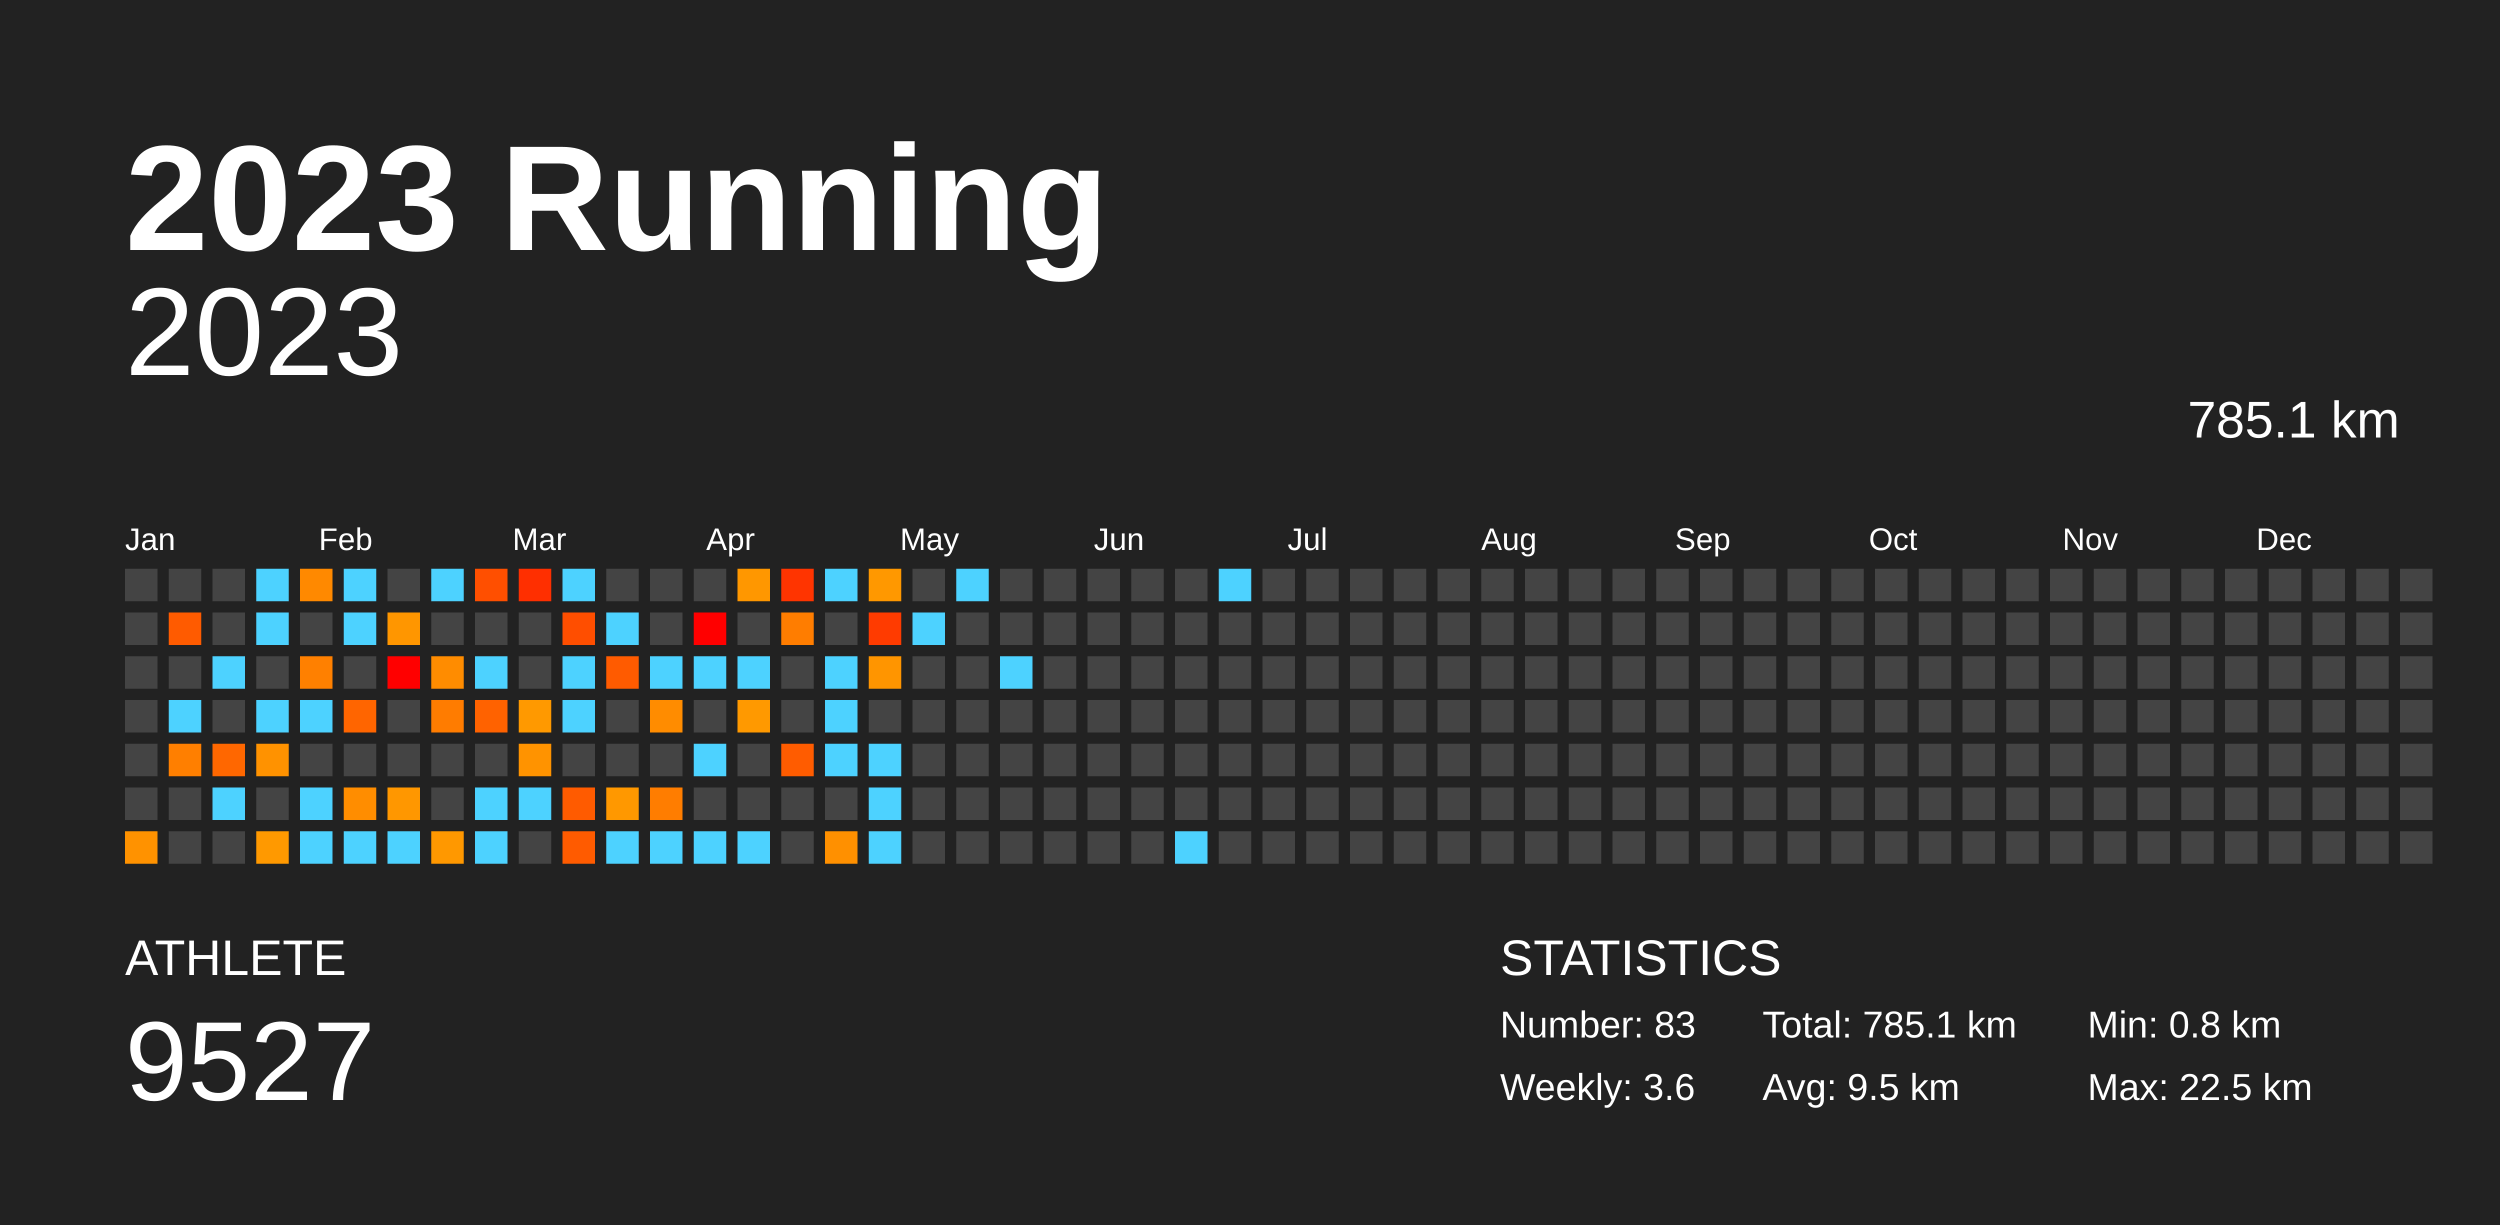
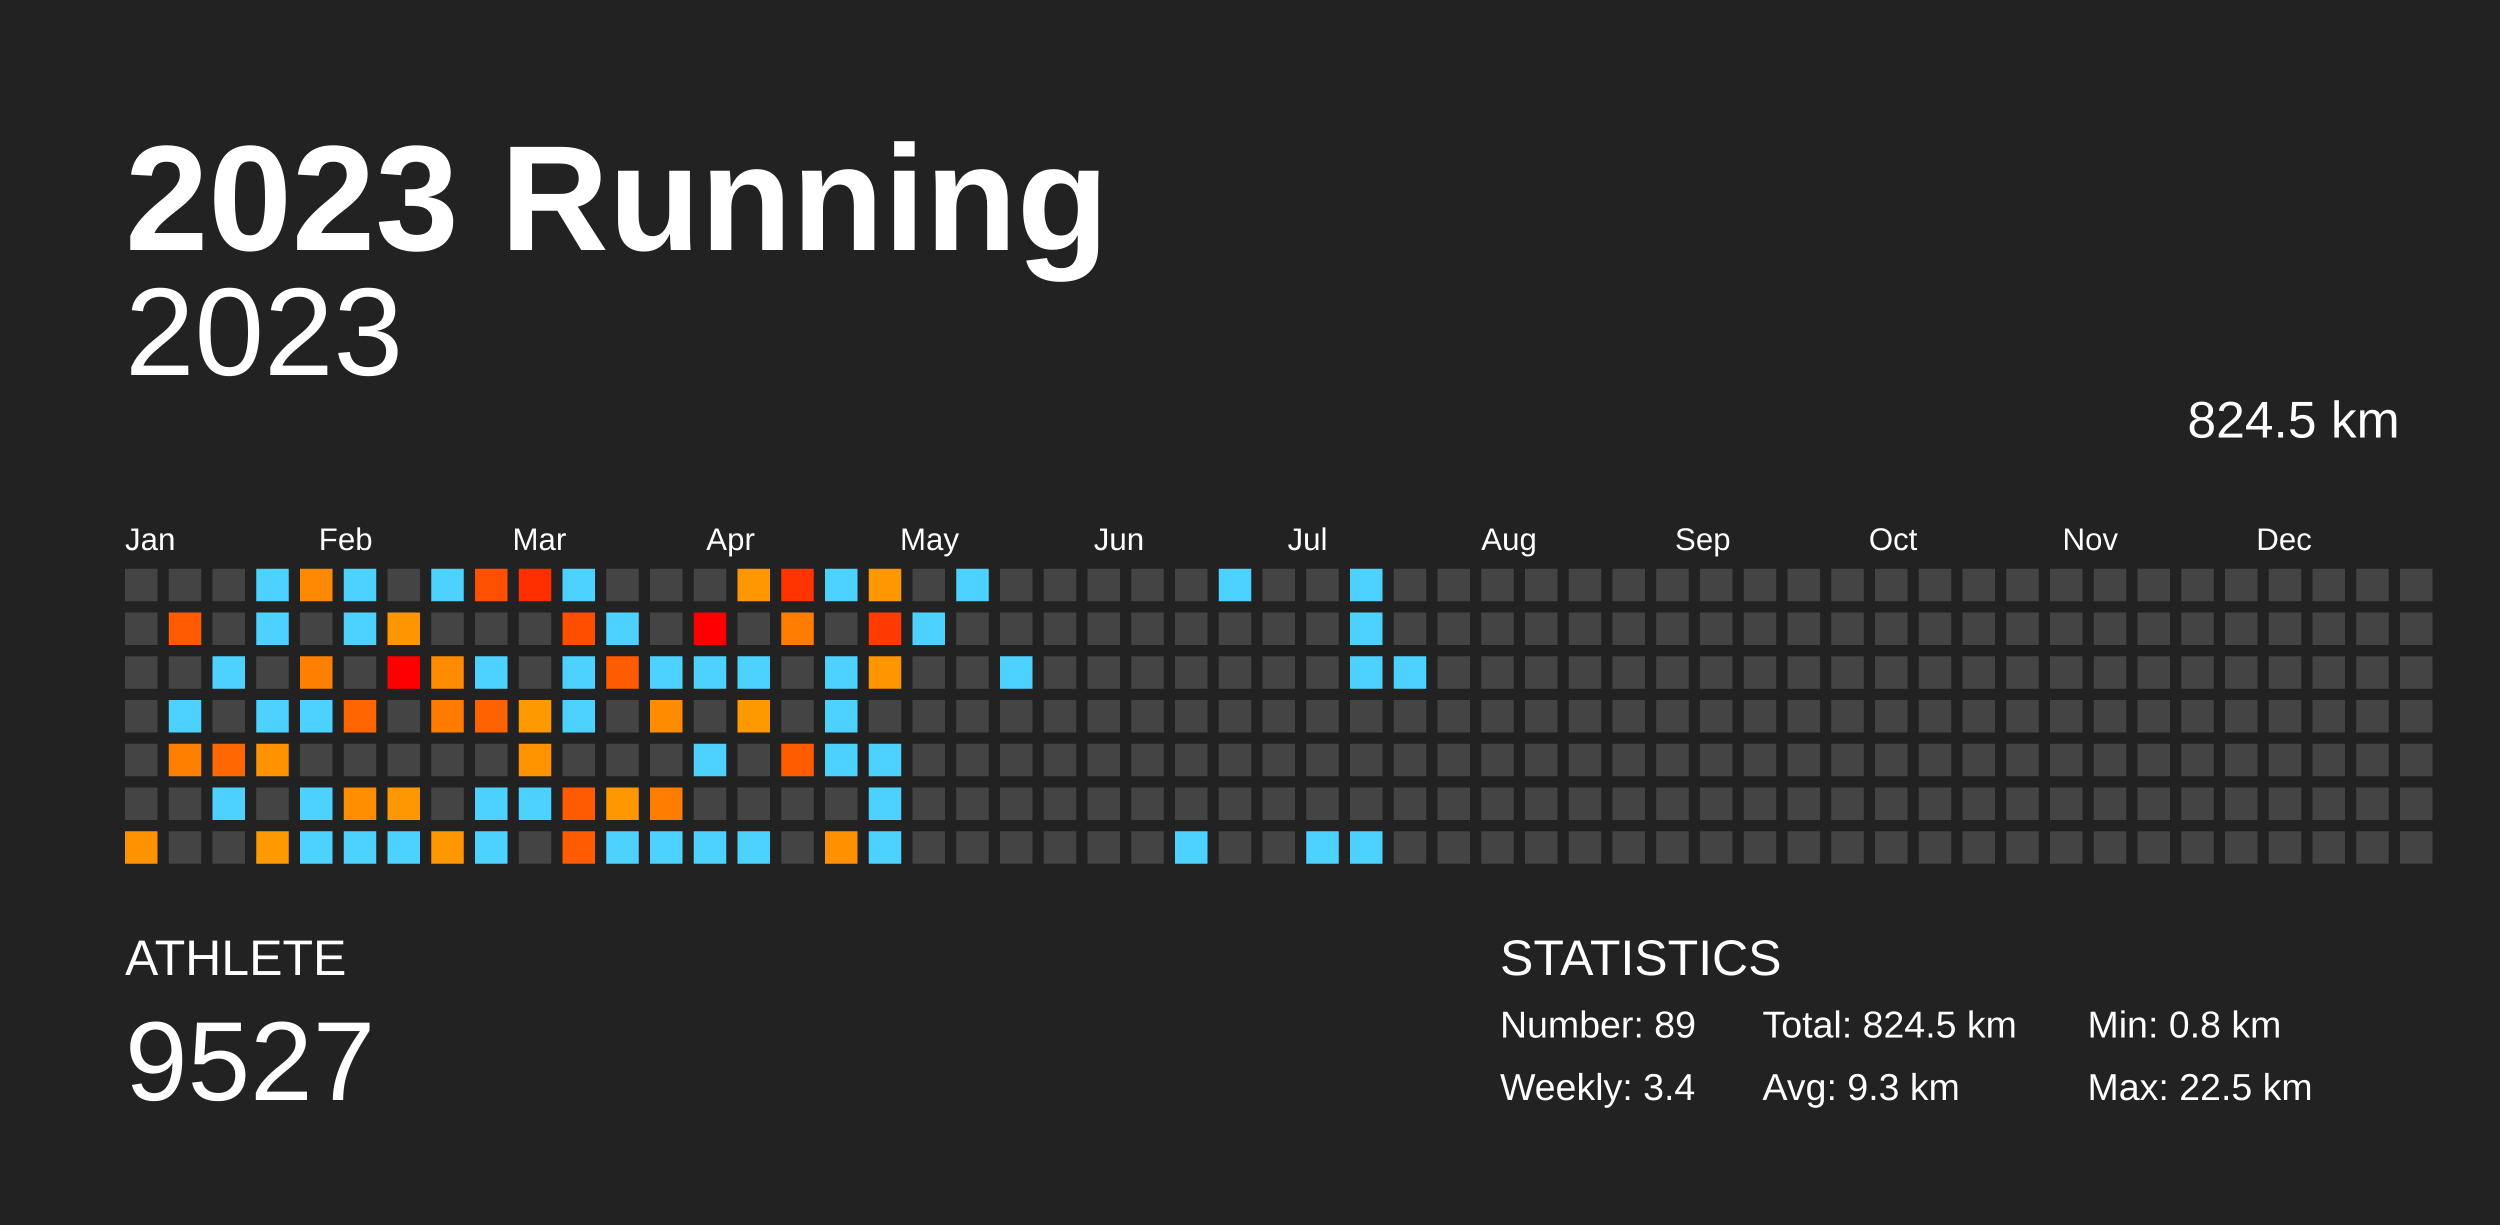
<svg xmlns="http://www.w3.org/2000/svg" baseProfile="full" height="98mm" version="1.1" viewBox="0,0,200,98" width="200mm">
  <defs />
  <rect fill="#222222" height="98" width="200" x="0" y="0" />
  <text fill="#FFFFFF" style="font-size:12px; font-family:Arial; font-weight:bold;" x="10" y="20">2023 Running</text>
  <text fill="#FFFFFF" style="font-size:4px; font-family:Arial" x="10" y="78">ATHLETE</text>
  <text fill="#FFFFFF" style="font-size:9px; font-family:Arial" x="10" y="88">9527</text>
  <text fill="#FFFFFF" style="font-size:4px; font-family:Arial" x="120" y="78">STATISTICS</text>
-   <text fill="#FFFFFF" style="font-size:3px; font-family:Arial" x="120" y="83">Number: 83</text>
-   <text fill="#FFFFFF" style="font-size:3px; font-family:Arial" x="120" y="88">Weekly: 3.6</text>
-   <text fill="#FFFFFF" style="font-size:3px; font-family:Arial" x="141" y="83">Total: 785.1 km</text>
-   <text fill="#FFFFFF" style="font-size:3px; font-family:Arial" x="141" y="88">Avg: 9.5 km</text>
+   <text fill="#FFFFFF" style="font-size:3px; font-family:Arial" x="120" y="83">Number: 89</text>
+   <text fill="#FFFFFF" style="font-size:3px; font-family:Arial" x="120" y="88">Weekly: 3.4</text>
+   <text fill="#FFFFFF" style="font-size:3px; font-family:Arial" x="141" y="83">Total: 824.5 km</text>
+   <text fill="#FFFFFF" style="font-size:3px; font-family:Arial" x="141" y="88">Avg: 9.3 km</text>
  <text fill="#FFFFFF" style="font-size:3px; font-family:Arial" x="167" y="83">Min: 0.8 km</text>
  <text fill="#FFFFFF" style="font-size:3px; font-family:Arial" x="167" y="88">Max: 22.5 km</text>
  <text alignment-baseline="hanging" fill="#FFFFFF" style="font-size:10.0px; font-family:Arial;" x="10" y="30">2023</text>
-   <text alignment-baseline="hanging" fill="#FFFFFF" style="font-size:4.125px; font-family:Arial;" x="175" y="35">785.1 km</text>
+   <text alignment-baseline="hanging" fill="#FFFFFF" style="font-size:4.125px; font-family:Arial;" x="175" y="35">824.5 km</text>
  <text fill="#FFFFFF" style="font-size:2.5px; font-family:Arial" x="10.0" y="44">Jan</text>
  <text fill="#FFFFFF" style="font-size:2.5px; font-family:Arial" x="25.5" y="44">Feb</text>
  <text fill="#FFFFFF" style="font-size:2.5px; font-family:Arial" x="41.0" y="44">Mar</text>
  <text fill="#FFFFFF" style="font-size:2.5px; font-family:Arial" x="56.5" y="44">Apr</text>
  <text fill="#FFFFFF" style="font-size:2.5px; font-family:Arial" x="72.0" y="44">May</text>
  <text fill="#FFFFFF" style="font-size:2.5px; font-family:Arial" x="87.5" y="44">Jun</text>
  <text fill="#FFFFFF" style="font-size:2.5px; font-family:Arial" x="103.0" y="44">Jul</text>
  <text fill="#FFFFFF" style="font-size:2.5px; font-family:Arial" x="118.5" y="44">Aug</text>
  <text fill="#FFFFFF" style="font-size:2.5px; font-family:Arial" x="134.0" y="44">Sep</text>
  <text fill="#FFFFFF" style="font-size:2.5px; font-family:Arial" x="149.5" y="44">Oct</text>
  <text fill="#FFFFFF" style="font-size:2.5px; font-family:Arial" x="165.0" y="44">Nov</text>
  <text fill="#FFFFFF" style="font-size:2.5px; font-family:Arial" x="180.5" y="44">Dec</text>
  <rect fill="#444444" height="2.6" width="2.6" x="10.0" y="45.5" />
  <rect fill="#444444" height="2.6" width="2.6" x="10.0" y="49.0" />
  <rect fill="#444444" height="2.6" width="2.6" x="10.0" y="52.5" />
  <rect fill="#444444" height="2.6" width="2.6" x="10.0" y="56.0" />
  <rect fill="#444444" height="2.6" width="2.6" x="10.0" y="59.5" />
  <rect fill="#444444" height="2.6" width="2.6" x="10.0" y="63.0" />
  <rect fill="#ff9200" height="2.6" width="2.6" x="10.0" y="66.5" />
  <rect fill="#444444" height="2.6" width="2.6" x="13.5" y="45.5" />
  <rect fill="#ff5b00" height="2.6" width="2.6" x="13.5" y="49.0" />
  <rect fill="#444444" height="2.6" width="2.6" x="13.5" y="52.5" />
  <rect fill="#4dd2ff" height="2.6" width="2.6" x="13.5" y="56.0" />
  <rect fill="#ff7f00" height="2.6" width="2.6" x="13.5" y="59.5" />
  <rect fill="#444444" height="2.6" width="2.6" x="13.5" y="63.0" />
  <rect fill="#444444" height="2.6" width="2.6" x="13.5" y="66.5" />
  <rect fill="#444444" height="2.6" width="2.6" x="17.0" y="45.5" />
  <rect fill="#444444" height="2.6" width="2.6" x="17.0" y="49.0" />
  <rect fill="#4dd2ff" height="2.6" width="2.6" x="17.0" y="52.5" />
  <rect fill="#444444" height="2.6" width="2.6" x="17.0" y="56.0" />
  <rect fill="#ff6700" height="2.6" width="2.6" x="17.0" y="59.5" />
  <rect fill="#4dd2ff" height="2.6" width="2.6" x="17.0" y="63.0" />
  <rect fill="#444444" height="2.6" width="2.6" x="17.0" y="66.5" />
  <rect fill="#4dd2ff" height="2.6" width="2.6" x="20.5" y="45.5" />
  <rect fill="#4dd2ff" height="2.6" width="2.6" x="20.5" y="49.0" />
  <rect fill="#444444" height="2.6" width="2.6" x="20.5" y="52.5" />
  <rect fill="#4dd2ff" height="2.6" width="2.6" x="20.5" y="56.0" />
  <rect fill="#ff9200" height="2.6" width="2.6" x="20.5" y="59.5" />
  <rect fill="#444444" height="2.6" width="2.6" x="20.5" y="63.0" />
  <rect fill="#ff9900" height="2.6" width="2.6" x="20.5" y="66.5" />
  <rect fill="#ff8900" height="2.6" width="2.6" x="24.0" y="45.5" />
  <rect fill="#444444" height="2.6" width="2.6" x="24.0" y="49.0" />
  <rect fill="#ff8000" height="2.6" width="2.6" x="24.0" y="52.5" />
  <rect fill="#4dd2ff" height="2.6" width="2.6" x="24.0" y="56.0" />
  <rect fill="#444444" height="2.6" width="2.6" x="24.0" y="59.5" />
  <rect fill="#4dd2ff" height="2.6" width="2.6" x="24.0" y="63.0" />
  <rect fill="#4dd2ff" height="2.6" width="2.6" x="24.0" y="66.5" />
  <rect fill="#4dd2ff" height="2.6" width="2.6" x="27.5" y="45.5" />
  <rect fill="#4dd2ff" height="2.6" width="2.6" x="27.5" y="49.0" />
  <rect fill="#444444" height="2.6" width="2.6" x="27.5" y="52.5" />
  <rect fill="#ff6500" height="2.6" width="2.6" x="27.5" y="56.0" />
  <rect fill="#444444" height="2.6" width="2.6" x="27.5" y="59.5" />
  <rect fill="#ff8d00" height="2.6" width="2.6" x="27.5" y="63.0" />
  <rect fill="#4dd2ff" height="2.6" width="2.6" x="27.5" y="66.5" />
  <rect fill="#444444" height="2.6" width="2.6" x="31.0" y="45.5" />
  <rect fill="#ff9600" height="2.6" width="2.6" x="31.0" y="49.0" />
  <rect fill="red" height="2.6" width="2.6" x="31.0" y="52.5" />
  <rect fill="#444444" height="2.6" width="2.6" x="31.0" y="56.0" />
  <rect fill="#444444" height="2.6" width="2.6" x="31.0" y="59.5" />
  <rect fill="#ff9700" height="2.6" width="2.6" x="31.0" y="63.0" />
  <rect fill="#4dd2ff" height="2.6" width="2.6" x="31.0" y="66.5" />
  <rect fill="#4dd2ff" height="2.6" width="2.6" x="34.5" y="45.5" />
  <rect fill="#444444" height="2.6" width="2.6" x="34.5" y="49.0" />
  <rect fill="#ff8c00" height="2.6" width="2.6" x="34.5" y="52.5" />
  <rect fill="#ff7c00" height="2.6" width="2.6" x="34.5" y="56.0" />
  <rect fill="#444444" height="2.6" width="2.6" x="34.5" y="59.5" />
  <rect fill="#444444" height="2.6" width="2.6" x="34.5" y="63.0" />
  <rect fill="#ff9800" height="2.6" width="2.6" x="34.5" y="66.5" />
  <rect fill="#ff4f00" height="2.6" width="2.6" x="38.0" y="45.5" />
  <rect fill="#444444" height="2.6" width="2.6" x="38.0" y="49.0" />
  <rect fill="#4dd2ff" height="2.6" width="2.6" x="38.0" y="52.5" />
  <rect fill="#ff6200" height="2.6" width="2.6" x="38.0" y="56.0" />
  <rect fill="#444444" height="2.6" width="2.6" x="38.0" y="59.5" />
  <rect fill="#4dd2ff" height="2.6" width="2.6" x="38.0" y="63.0" />
  <rect fill="#4dd2ff" height="2.6" width="2.6" x="38.0" y="66.5" />
  <rect fill="#ff2f00" height="2.6" width="2.6" x="41.5" y="45.5" />
  <rect fill="#444444" height="2.6" width="2.6" x="41.5" y="49.0" />
  <rect fill="#444444" height="2.6" width="2.6" x="41.5" y="52.5" />
  <rect fill="#ff9900" height="2.6" width="2.6" x="41.5" y="56.0" />
  <rect fill="#ff9300" height="2.6" width="2.6" x="41.5" y="59.5" />
  <rect fill="#4dd2ff" height="2.6" width="2.6" x="41.5" y="63.0" />
  <rect fill="#444444" height="2.6" width="2.6" x="41.5" y="66.5" />
  <rect fill="#4dd2ff" height="2.6" width="2.6" x="45.0" y="45.5" />
  <rect fill="#ff4e00" height="2.6" width="2.6" x="45.0" y="49.0" />
  <rect fill="#4dd2ff" height="2.6" width="2.6" x="45.0" y="52.5" />
  <rect fill="#4dd2ff" height="2.6" width="2.6" x="45.0" y="56.0" />
  <rect fill="#444444" height="2.6" width="2.6" x="45.0" y="59.5" />
  <rect fill="#ff5b00" height="2.6" width="2.6" x="45.0" y="63.0" />
  <rect fill="#ff5b00" height="2.6" width="2.6" x="45.0" y="66.5" />
  <rect fill="#444444" height="2.6" width="2.6" x="48.5" y="45.5" />
  <rect fill="#4dd2ff" height="2.6" width="2.6" x="48.5" y="49.0" />
  <rect fill="#ff5b00" height="2.6" width="2.6" x="48.5" y="52.5" />
  <rect fill="#444444" height="2.6" width="2.6" x="48.5" y="56.0" />
  <rect fill="#444444" height="2.6" width="2.6" x="48.5" y="59.5" />
  <rect fill="#ff9800" height="2.6" width="2.6" x="48.5" y="63.0" />
  <rect fill="#4dd2ff" height="2.6" width="2.6" x="48.5" y="66.5" />
  <rect fill="#444444" height="2.6" width="2.6" x="52.0" y="45.5" />
  <rect fill="#444444" height="2.6" width="2.6" x="52.0" y="49.0" />
  <rect fill="#4dd2ff" height="2.6" width="2.6" x="52.0" y="52.5" />
  <rect fill="#ff8c00" height="2.6" width="2.6" x="52.0" y="56.0" />
  <rect fill="#444444" height="2.6" width="2.6" x="52.0" y="59.5" />
  <rect fill="#ff7d00" height="2.6" width="2.6" x="52.0" y="63.0" />
  <rect fill="#4dd2ff" height="2.6" width="2.6" x="52.0" y="66.5" />
  <rect fill="#444444" height="2.6" width="2.6" x="55.5" y="45.5" />
  <rect fill="red" height="2.6" width="2.6" x="55.5" y="49.0" />
  <rect fill="#4dd2ff" height="2.6" width="2.6" x="55.5" y="52.5" />
  <rect fill="#444444" height="2.6" width="2.6" x="55.5" y="56.0" />
  <rect fill="#4dd2ff" height="2.6" width="2.6" x="55.5" y="59.5" />
  <rect fill="#444444" height="2.6" width="2.6" x="55.5" y="63.0" />
  <rect fill="#4dd2ff" height="2.6" width="2.6" x="55.5" y="66.5" />
  <rect fill="#ff9700" height="2.6" width="2.6" x="59.0" y="45.5" />
  <rect fill="#444444" height="2.6" width="2.6" x="59.0" y="49.0" />
  <rect fill="#4dd2ff" height="2.6" width="2.6" x="59.0" y="52.5" />
  <rect fill="#ff9900" height="2.6" width="2.6" x="59.0" y="56.0" />
  <rect fill="#444444" height="2.6" width="2.6" x="59.0" y="59.5" />
  <rect fill="#444444" height="2.6" width="2.6" x="59.0" y="63.0" />
  <rect fill="#4dd2ff" height="2.6" width="2.6" x="59.0" y="66.5" />
  <rect fill="#ff3400" height="2.6" width="2.6" x="62.5" y="45.5" />
  <rect fill="#ff7d00" height="2.6" width="2.6" x="62.5" y="49.0" />
  <rect fill="#444444" height="2.6" width="2.6" x="62.5" y="52.5" />
  <rect fill="#444444" height="2.6" width="2.6" x="62.5" y="56.0" />
  <rect fill="#ff5c00" height="2.6" width="2.6" x="62.5" y="59.5" />
  <rect fill="#444444" height="2.6" width="2.6" x="62.5" y="63.0" />
  <rect fill="#444444" height="2.6" width="2.6" x="62.5" y="66.5" />
  <rect fill="#4dd2ff" height="2.6" width="2.6" x="66.0" y="45.5" />
  <rect fill="#444444" height="2.6" width="2.6" x="66.0" y="49.0" />
  <rect fill="#4dd2ff" height="2.6" width="2.6" x="66.0" y="52.5" />
  <rect fill="#4dd2ff" height="2.6" width="2.6" x="66.0" y="56.0" />
  <rect fill="#4dd2ff" height="2.6" width="2.6" x="66.0" y="59.5" />
  <rect fill="#444444" height="2.6" width="2.6" x="66.0" y="63.0" />
  <rect fill="#ff9000" height="2.6" width="2.6" x="66.0" y="66.5" />
  <rect fill="#ff9800" height="2.6" width="2.6" x="69.5" y="45.5" />
  <rect fill="#ff3b00" height="2.6" width="2.6" x="69.5" y="49.0" />
  <rect fill="#ff9500" height="2.6" width="2.6" x="69.5" y="52.5" />
  <rect fill="#444444" height="2.6" width="2.6" x="69.5" y="56.0" />
  <rect fill="#4dd2ff" height="2.6" width="2.6" x="69.5" y="59.5" />
  <rect fill="#4dd2ff" height="2.6" width="2.6" x="69.5" y="63.0" />
  <rect fill="#4dd2ff" height="2.6" width="2.6" x="69.5" y="66.5" />
  <rect fill="#444444" height="2.6" width="2.6" x="73.0" y="45.5" />
  <rect fill="#4dd2ff" height="2.6" width="2.6" x="73.0" y="49.0" />
  <rect fill="#444444" height="2.6" width="2.6" x="73.0" y="52.5" />
  <rect fill="#444444" height="2.6" width="2.6" x="73.0" y="56.0" />
  <rect fill="#444444" height="2.6" width="2.6" x="73.0" y="59.5" />
  <rect fill="#444444" height="2.6" width="2.6" x="73.0" y="63.0" />
  <rect fill="#444444" height="2.6" width="2.6" x="73.0" y="66.5" />
  <rect fill="#4dd2ff" height="2.6" width="2.6" x="76.5" y="45.5" />
  <rect fill="#444444" height="2.6" width="2.6" x="76.5" y="49.0" />
  <rect fill="#444444" height="2.6" width="2.6" x="76.5" y="52.5" />
  <rect fill="#444444" height="2.6" width="2.6" x="76.5" y="56.0" />
  <rect fill="#444444" height="2.6" width="2.6" x="76.5" y="59.5" />
  <rect fill="#444444" height="2.6" width="2.6" x="76.5" y="63.0" />
  <rect fill="#444444" height="2.6" width="2.6" x="76.5" y="66.5" />
  <rect fill="#444444" height="2.6" width="2.6" x="80.0" y="45.5" />
  <rect fill="#444444" height="2.6" width="2.6" x="80.0" y="49.0" />
  <rect fill="#4dd2ff" height="2.6" width="2.6" x="80.0" y="52.5" />
  <rect fill="#444444" height="2.6" width="2.6" x="80.0" y="56.0" />
  <rect fill="#444444" height="2.6" width="2.6" x="80.0" y="59.5" />
  <rect fill="#444444" height="2.6" width="2.6" x="80.0" y="63.0" />
  <rect fill="#444444" height="2.6" width="2.6" x="80.0" y="66.5" />
  <rect fill="#444444" height="2.6" width="2.6" x="83.5" y="45.5" />
  <rect fill="#444444" height="2.6" width="2.6" x="83.5" y="49.0" />
  <rect fill="#444444" height="2.6" width="2.6" x="83.5" y="52.5" />
  <rect fill="#444444" height="2.6" width="2.6" x="83.5" y="56.0" />
  <rect fill="#444444" height="2.6" width="2.6" x="83.5" y="59.5" />
  <rect fill="#444444" height="2.6" width="2.6" x="83.5" y="63.0" />
  <rect fill="#444444" height="2.6" width="2.6" x="83.5" y="66.5" />
  <rect fill="#444444" height="2.6" width="2.6" x="87.0" y="45.5" />
  <rect fill="#444444" height="2.6" width="2.6" x="87.0" y="49.0" />
  <rect fill="#444444" height="2.6" width="2.6" x="87.0" y="52.5" />
  <rect fill="#444444" height="2.6" width="2.6" x="87.0" y="56.0" />
  <rect fill="#444444" height="2.6" width="2.6" x="87.0" y="59.5" />
  <rect fill="#444444" height="2.6" width="2.6" x="87.0" y="63.0" />
  <rect fill="#444444" height="2.6" width="2.6" x="87.0" y="66.5" />
  <rect fill="#444444" height="2.6" width="2.6" x="90.5" y="45.5" />
  <rect fill="#444444" height="2.6" width="2.6" x="90.5" y="49.0" />
  <rect fill="#444444" height="2.6" width="2.6" x="90.5" y="52.5" />
  <rect fill="#444444" height="2.6" width="2.6" x="90.5" y="56.0" />
  <rect fill="#444444" height="2.6" width="2.6" x="90.5" y="59.5" />
  <rect fill="#444444" height="2.6" width="2.6" x="90.5" y="63.0" />
  <rect fill="#444444" height="2.6" width="2.6" x="90.5" y="66.5" />
  <rect fill="#444444" height="2.6" width="2.6" x="94.0" y="45.5" />
  <rect fill="#444444" height="2.6" width="2.6" x="94.0" y="49.0" />
  <rect fill="#444444" height="2.6" width="2.6" x="94.0" y="52.5" />
  <rect fill="#444444" height="2.6" width="2.6" x="94.0" y="56.0" />
  <rect fill="#444444" height="2.6" width="2.6" x="94.0" y="59.5" />
  <rect fill="#444444" height="2.6" width="2.6" x="94.0" y="63.0" />
  <rect fill="#4dd2ff" height="2.6" width="2.6" x="94.0" y="66.5" />
  <rect fill="#4dd2ff" height="2.6" width="2.6" x="97.5" y="45.5" />
  <rect fill="#444444" height="2.6" width="2.6" x="97.5" y="49.0" />
  <rect fill="#444444" height="2.6" width="2.6" x="97.5" y="52.5" />
  <rect fill="#444444" height="2.6" width="2.6" x="97.5" y="56.0" />
  <rect fill="#444444" height="2.6" width="2.6" x="97.5" y="59.5" />
  <rect fill="#444444" height="2.6" width="2.6" x="97.5" y="63.0" />
  <rect fill="#444444" height="2.6" width="2.6" x="97.5" y="66.5" />
  <rect fill="#444444" height="2.6" width="2.6" x="101.0" y="45.5" />
  <rect fill="#444444" height="2.6" width="2.6" x="101.0" y="49.0" />
  <rect fill="#444444" height="2.6" width="2.6" x="101.0" y="52.5" />
  <rect fill="#444444" height="2.6" width="2.6" x="101.0" y="56.0" />
  <rect fill="#444444" height="2.6" width="2.6" x="101.0" y="59.5" />
  <rect fill="#444444" height="2.6" width="2.6" x="101.0" y="63.0" />
  <rect fill="#444444" height="2.6" width="2.6" x="101.0" y="66.5" />
  <rect fill="#444444" height="2.6" width="2.6" x="104.5" y="45.5" />
  <rect fill="#444444" height="2.6" width="2.6" x="104.5" y="49.0" />
  <rect fill="#444444" height="2.6" width="2.6" x="104.5" y="52.5" />
  <rect fill="#444444" height="2.6" width="2.6" x="104.5" y="56.0" />
  <rect fill="#444444" height="2.6" width="2.6" x="104.5" y="59.5" />
  <rect fill="#444444" height="2.6" width="2.6" x="104.5" y="63.0" />
-   <rect fill="#444444" height="2.6" width="2.6" x="104.5" y="66.5" />
-   <rect fill="#444444" height="2.6" width="2.6" x="108.0" y="45.5" />
-   <rect fill="#444444" height="2.6" width="2.6" x="108.0" y="49.0" />
-   <rect fill="#444444" height="2.6" width="2.6" x="108.0" y="52.5" />
+   <rect fill="#4dd2ff" height="2.6" width="2.6" x="104.5" y="66.5" />
+   <rect fill="#4dd2ff" height="2.6" width="2.6" x="108.0" y="45.5" />
+   <rect fill="#4dd2ff" height="2.6" width="2.6" x="108.0" y="49.0" />
+   <rect fill="#4dd2ff" height="2.6" width="2.6" x="108.0" y="52.5" />
  <rect fill="#444444" height="2.6" width="2.6" x="108.0" y="56.0" />
  <rect fill="#444444" height="2.6" width="2.6" x="108.0" y="59.5" />
  <rect fill="#444444" height="2.6" width="2.6" x="108.0" y="63.0" />
-   <rect fill="#444444" height="2.6" width="2.6" x="108.0" y="66.5" />
+   <rect fill="#4dd2ff" height="2.6" width="2.6" x="108.0" y="66.5" />
  <rect fill="#444444" height="2.6" width="2.6" x="111.5" y="45.5" />
  <rect fill="#444444" height="2.6" width="2.6" x="111.5" y="49.0" />
-   <rect fill="#444444" height="2.6" width="2.6" x="111.5" y="52.5" />
+   <rect fill="#4dd2ff" height="2.6" width="2.6" x="111.5" y="52.5" />
  <rect fill="#444444" height="2.6" width="2.6" x="111.5" y="56.0" />
  <rect fill="#444444" height="2.6" width="2.6" x="111.5" y="59.5" />
  <rect fill="#444444" height="2.6" width="2.6" x="111.5" y="63.0" />
  <rect fill="#444444" height="2.6" width="2.6" x="111.5" y="66.5" />
  <rect fill="#444444" height="2.6" width="2.6" x="115.0" y="45.5" />
  <rect fill="#444444" height="2.6" width="2.6" x="115.0" y="49.0" />
  <rect fill="#444444" height="2.6" width="2.6" x="115.0" y="52.5" />
  <rect fill="#444444" height="2.6" width="2.6" x="115.0" y="56.0" />
  <rect fill="#444444" height="2.6" width="2.6" x="115.0" y="59.5" />
  <rect fill="#444444" height="2.6" width="2.6" x="115.0" y="63.0" />
  <rect fill="#444444" height="2.6" width="2.6" x="115.0" y="66.5" />
  <rect fill="#444444" height="2.6" width="2.6" x="118.5" y="45.5" />
  <rect fill="#444444" height="2.6" width="2.6" x="118.5" y="49.0" />
  <rect fill="#444444" height="2.6" width="2.6" x="118.5" y="52.5" />
  <rect fill="#444444" height="2.6" width="2.6" x="118.5" y="56.0" />
  <rect fill="#444444" height="2.6" width="2.6" x="118.5" y="59.5" />
  <rect fill="#444444" height="2.6" width="2.6" x="118.5" y="63.0" />
  <rect fill="#444444" height="2.6" width="2.6" x="118.5" y="66.5" />
  <rect fill="#444444" height="2.6" width="2.6" x="122.0" y="45.5" />
  <rect fill="#444444" height="2.6" width="2.6" x="122.0" y="49.0" />
  <rect fill="#444444" height="2.6" width="2.6" x="122.0" y="52.5" />
  <rect fill="#444444" height="2.6" width="2.6" x="122.0" y="56.0" />
  <rect fill="#444444" height="2.6" width="2.6" x="122.0" y="59.5" />
  <rect fill="#444444" height="2.6" width="2.6" x="122.0" y="63.0" />
  <rect fill="#444444" height="2.6" width="2.6" x="122.0" y="66.5" />
  <rect fill="#444444" height="2.6" width="2.6" x="125.5" y="45.5" />
  <rect fill="#444444" height="2.6" width="2.6" x="125.5" y="49.0" />
  <rect fill="#444444" height="2.6" width="2.6" x="125.5" y="52.5" />
  <rect fill="#444444" height="2.6" width="2.6" x="125.5" y="56.0" />
  <rect fill="#444444" height="2.6" width="2.6" x="125.5" y="59.5" />
  <rect fill="#444444" height="2.6" width="2.6" x="125.5" y="63.0" />
  <rect fill="#444444" height="2.6" width="2.6" x="125.5" y="66.5" />
  <rect fill="#444444" height="2.6" width="2.6" x="129.0" y="45.5" />
  <rect fill="#444444" height="2.6" width="2.6" x="129.0" y="49.0" />
  <rect fill="#444444" height="2.6" width="2.6" x="129.0" y="52.5" />
  <rect fill="#444444" height="2.6" width="2.6" x="129.0" y="56.0" />
  <rect fill="#444444" height="2.6" width="2.6" x="129.0" y="59.5" />
  <rect fill="#444444" height="2.6" width="2.6" x="129.0" y="63.0" />
  <rect fill="#444444" height="2.6" width="2.6" x="129.0" y="66.5" />
  <rect fill="#444444" height="2.6" width="2.6" x="132.5" y="45.5" />
  <rect fill="#444444" height="2.6" width="2.6" x="132.5" y="49.0" />
  <rect fill="#444444" height="2.6" width="2.6" x="132.5" y="52.5" />
  <rect fill="#444444" height="2.6" width="2.6" x="132.5" y="56.0" />
  <rect fill="#444444" height="2.6" width="2.6" x="132.5" y="59.5" />
  <rect fill="#444444" height="2.6" width="2.6" x="132.5" y="63.0" />
  <rect fill="#444444" height="2.6" width="2.6" x="132.5" y="66.5" />
  <rect fill="#444444" height="2.6" width="2.6" x="136.0" y="45.5" />
  <rect fill="#444444" height="2.6" width="2.6" x="136.0" y="49.0" />
  <rect fill="#444444" height="2.6" width="2.6" x="136.0" y="52.5" />
  <rect fill="#444444" height="2.6" width="2.6" x="136.0" y="56.0" />
  <rect fill="#444444" height="2.6" width="2.6" x="136.0" y="59.5" />
  <rect fill="#444444" height="2.6" width="2.6" x="136.0" y="63.0" />
  <rect fill="#444444" height="2.6" width="2.6" x="136.0" y="66.5" />
  <rect fill="#444444" height="2.6" width="2.6" x="139.5" y="45.5" />
  <rect fill="#444444" height="2.6" width="2.6" x="139.5" y="49.0" />
  <rect fill="#444444" height="2.6" width="2.6" x="139.5" y="52.5" />
  <rect fill="#444444" height="2.6" width="2.6" x="139.5" y="56.0" />
  <rect fill="#444444" height="2.6" width="2.6" x="139.5" y="59.5" />
  <rect fill="#444444" height="2.6" width="2.6" x="139.5" y="63.0" />
  <rect fill="#444444" height="2.6" width="2.6" x="139.5" y="66.5" />
  <rect fill="#444444" height="2.6" width="2.6" x="143.0" y="45.5" />
  <rect fill="#444444" height="2.6" width="2.6" x="143.0" y="49.0" />
  <rect fill="#444444" height="2.6" width="2.6" x="143.0" y="52.5" />
  <rect fill="#444444" height="2.6" width="2.6" x="143.0" y="56.0" />
  <rect fill="#444444" height="2.6" width="2.6" x="143.0" y="59.5" />
  <rect fill="#444444" height="2.6" width="2.6" x="143.0" y="63.0" />
  <rect fill="#444444" height="2.6" width="2.6" x="143.0" y="66.5" />
  <rect fill="#444444" height="2.6" width="2.6" x="146.5" y="45.5" />
  <rect fill="#444444" height="2.6" width="2.6" x="146.5" y="49.0" />
  <rect fill="#444444" height="2.6" width="2.6" x="146.5" y="52.5" />
  <rect fill="#444444" height="2.6" width="2.6" x="146.5" y="56.0" />
  <rect fill="#444444" height="2.6" width="2.6" x="146.5" y="59.5" />
  <rect fill="#444444" height="2.6" width="2.6" x="146.5" y="63.0" />
  <rect fill="#444444" height="2.6" width="2.6" x="146.5" y="66.5" />
  <rect fill="#444444" height="2.6" width="2.6" x="150.0" y="45.5" />
  <rect fill="#444444" height="2.6" width="2.6" x="150.0" y="49.0" />
  <rect fill="#444444" height="2.6" width="2.6" x="150.0" y="52.5" />
  <rect fill="#444444" height="2.6" width="2.6" x="150.0" y="56.0" />
  <rect fill="#444444" height="2.6" width="2.6" x="150.0" y="59.5" />
  <rect fill="#444444" height="2.6" width="2.6" x="150.0" y="63.0" />
  <rect fill="#444444" height="2.6" width="2.6" x="150.0" y="66.5" />
  <rect fill="#444444" height="2.6" width="2.6" x="153.5" y="45.5" />
  <rect fill="#444444" height="2.6" width="2.6" x="153.5" y="49.0" />
  <rect fill="#444444" height="2.6" width="2.6" x="153.5" y="52.5" />
  <rect fill="#444444" height="2.6" width="2.6" x="153.5" y="56.0" />
  <rect fill="#444444" height="2.6" width="2.6" x="153.5" y="59.5" />
  <rect fill="#444444" height="2.6" width="2.6" x="153.5" y="63.0" />
  <rect fill="#444444" height="2.6" width="2.6" x="153.5" y="66.5" />
  <rect fill="#444444" height="2.6" width="2.6" x="157.0" y="45.5" />
  <rect fill="#444444" height="2.6" width="2.6" x="157.0" y="49.0" />
  <rect fill="#444444" height="2.6" width="2.6" x="157.0" y="52.5" />
  <rect fill="#444444" height="2.6" width="2.6" x="157.0" y="56.0" />
  <rect fill="#444444" height="2.6" width="2.6" x="157.0" y="59.5" />
  <rect fill="#444444" height="2.6" width="2.6" x="157.0" y="63.0" />
  <rect fill="#444444" height="2.6" width="2.6" x="157.0" y="66.5" />
  <rect fill="#444444" height="2.6" width="2.6" x="160.5" y="45.5" />
  <rect fill="#444444" height="2.6" width="2.6" x="160.5" y="49.0" />
  <rect fill="#444444" height="2.6" width="2.6" x="160.5" y="52.5" />
  <rect fill="#444444" height="2.6" width="2.6" x="160.5" y="56.0" />
  <rect fill="#444444" height="2.6" width="2.6" x="160.5" y="59.5" />
  <rect fill="#444444" height="2.6" width="2.6" x="160.5" y="63.0" />
  <rect fill="#444444" height="2.6" width="2.6" x="160.5" y="66.5" />
  <rect fill="#444444" height="2.6" width="2.6" x="164.0" y="45.5" />
  <rect fill="#444444" height="2.6" width="2.6" x="164.0" y="49.0" />
  <rect fill="#444444" height="2.6" width="2.6" x="164.0" y="52.5" />
  <rect fill="#444444" height="2.6" width="2.6" x="164.0" y="56.0" />
  <rect fill="#444444" height="2.6" width="2.6" x="164.0" y="59.5" />
  <rect fill="#444444" height="2.6" width="2.6" x="164.0" y="63.0" />
  <rect fill="#444444" height="2.6" width="2.6" x="164.0" y="66.5" />
  <rect fill="#444444" height="2.6" width="2.6" x="167.5" y="45.5" />
  <rect fill="#444444" height="2.6" width="2.6" x="167.5" y="49.0" />
  <rect fill="#444444" height="2.6" width="2.6" x="167.5" y="52.5" />
  <rect fill="#444444" height="2.6" width="2.6" x="167.5" y="56.0" />
  <rect fill="#444444" height="2.6" width="2.6" x="167.5" y="59.5" />
  <rect fill="#444444" height="2.6" width="2.6" x="167.5" y="63.0" />
  <rect fill="#444444" height="2.6" width="2.6" x="167.5" y="66.5" />
  <rect fill="#444444" height="2.6" width="2.6" x="171.0" y="45.5" />
  <rect fill="#444444" height="2.6" width="2.6" x="171.0" y="49.0" />
  <rect fill="#444444" height="2.6" width="2.6" x="171.0" y="52.5" />
  <rect fill="#444444" height="2.6" width="2.6" x="171.0" y="56.0" />
  <rect fill="#444444" height="2.6" width="2.6" x="171.0" y="59.5" />
  <rect fill="#444444" height="2.6" width="2.6" x="171.0" y="63.0" />
  <rect fill="#444444" height="2.6" width="2.6" x="171.0" y="66.5" />
  <rect fill="#444444" height="2.6" width="2.6" x="174.5" y="45.5" />
  <rect fill="#444444" height="2.6" width="2.6" x="174.5" y="49.0" />
  <rect fill="#444444" height="2.6" width="2.6" x="174.5" y="52.5" />
  <rect fill="#444444" height="2.6" width="2.6" x="174.5" y="56.0" />
  <rect fill="#444444" height="2.6" width="2.6" x="174.5" y="59.5" />
  <rect fill="#444444" height="2.6" width="2.6" x="174.5" y="63.0" />
  <rect fill="#444444" height="2.6" width="2.6" x="174.5" y="66.5" />
  <rect fill="#444444" height="2.6" width="2.6" x="178.0" y="45.5" />
  <rect fill="#444444" height="2.6" width="2.6" x="178.0" y="49.0" />
  <rect fill="#444444" height="2.6" width="2.6" x="178.0" y="52.5" />
  <rect fill="#444444" height="2.6" width="2.6" x="178.0" y="56.0" />
  <rect fill="#444444" height="2.6" width="2.6" x="178.0" y="59.5" />
  <rect fill="#444444" height="2.6" width="2.6" x="178.0" y="63.0" />
  <rect fill="#444444" height="2.6" width="2.6" x="178.0" y="66.5" />
  <rect fill="#444444" height="2.6" width="2.6" x="181.5" y="45.5" />
  <rect fill="#444444" height="2.6" width="2.6" x="181.5" y="49.0" />
  <rect fill="#444444" height="2.6" width="2.6" x="181.5" y="52.5" />
  <rect fill="#444444" height="2.6" width="2.6" x="181.5" y="56.0" />
  <rect fill="#444444" height="2.6" width="2.6" x="181.5" y="59.5" />
  <rect fill="#444444" height="2.6" width="2.6" x="181.5" y="63.0" />
  <rect fill="#444444" height="2.6" width="2.6" x="181.5" y="66.5" />
  <rect fill="#444444" height="2.6" width="2.6" x="185.0" y="45.5" />
  <rect fill="#444444" height="2.6" width="2.6" x="185.0" y="49.0" />
  <rect fill="#444444" height="2.6" width="2.6" x="185.0" y="52.5" />
  <rect fill="#444444" height="2.6" width="2.6" x="185.0" y="56.0" />
  <rect fill="#444444" height="2.6" width="2.6" x="185.0" y="59.5" />
  <rect fill="#444444" height="2.6" width="2.6" x="185.0" y="63.0" />
  <rect fill="#444444" height="2.6" width="2.6" x="185.0" y="66.5" />
  <rect fill="#444444" height="2.6" width="2.6" x="188.5" y="45.5" />
  <rect fill="#444444" height="2.6" width="2.6" x="188.5" y="49.0" />
  <rect fill="#444444" height="2.6" width="2.6" x="188.5" y="52.5" />
  <rect fill="#444444" height="2.6" width="2.6" x="188.5" y="56.0" />
  <rect fill="#444444" height="2.6" width="2.6" x="188.5" y="59.5" />
  <rect fill="#444444" height="2.6" width="2.6" x="188.5" y="63.0" />
  <rect fill="#444444" height="2.6" width="2.6" x="188.5" y="66.5" />
  <rect fill="#444444" height="2.6" width="2.6" x="192.0" y="45.5" />
  <rect fill="#444444" height="2.6" width="2.6" x="192.0" y="49.0" />
  <rect fill="#444444" height="2.6" width="2.6" x="192.0" y="52.5" />
  <rect fill="#444444" height="2.6" width="2.6" x="192.0" y="56.0" />
  <rect fill="#444444" height="2.6" width="2.6" x="192.0" y="59.5" />
  <rect fill="#444444" height="2.6" width="2.6" x="192.0" y="63.0" />
  <rect fill="#444444" height="2.6" width="2.6" x="192.0" y="66.5" />
</svg>
